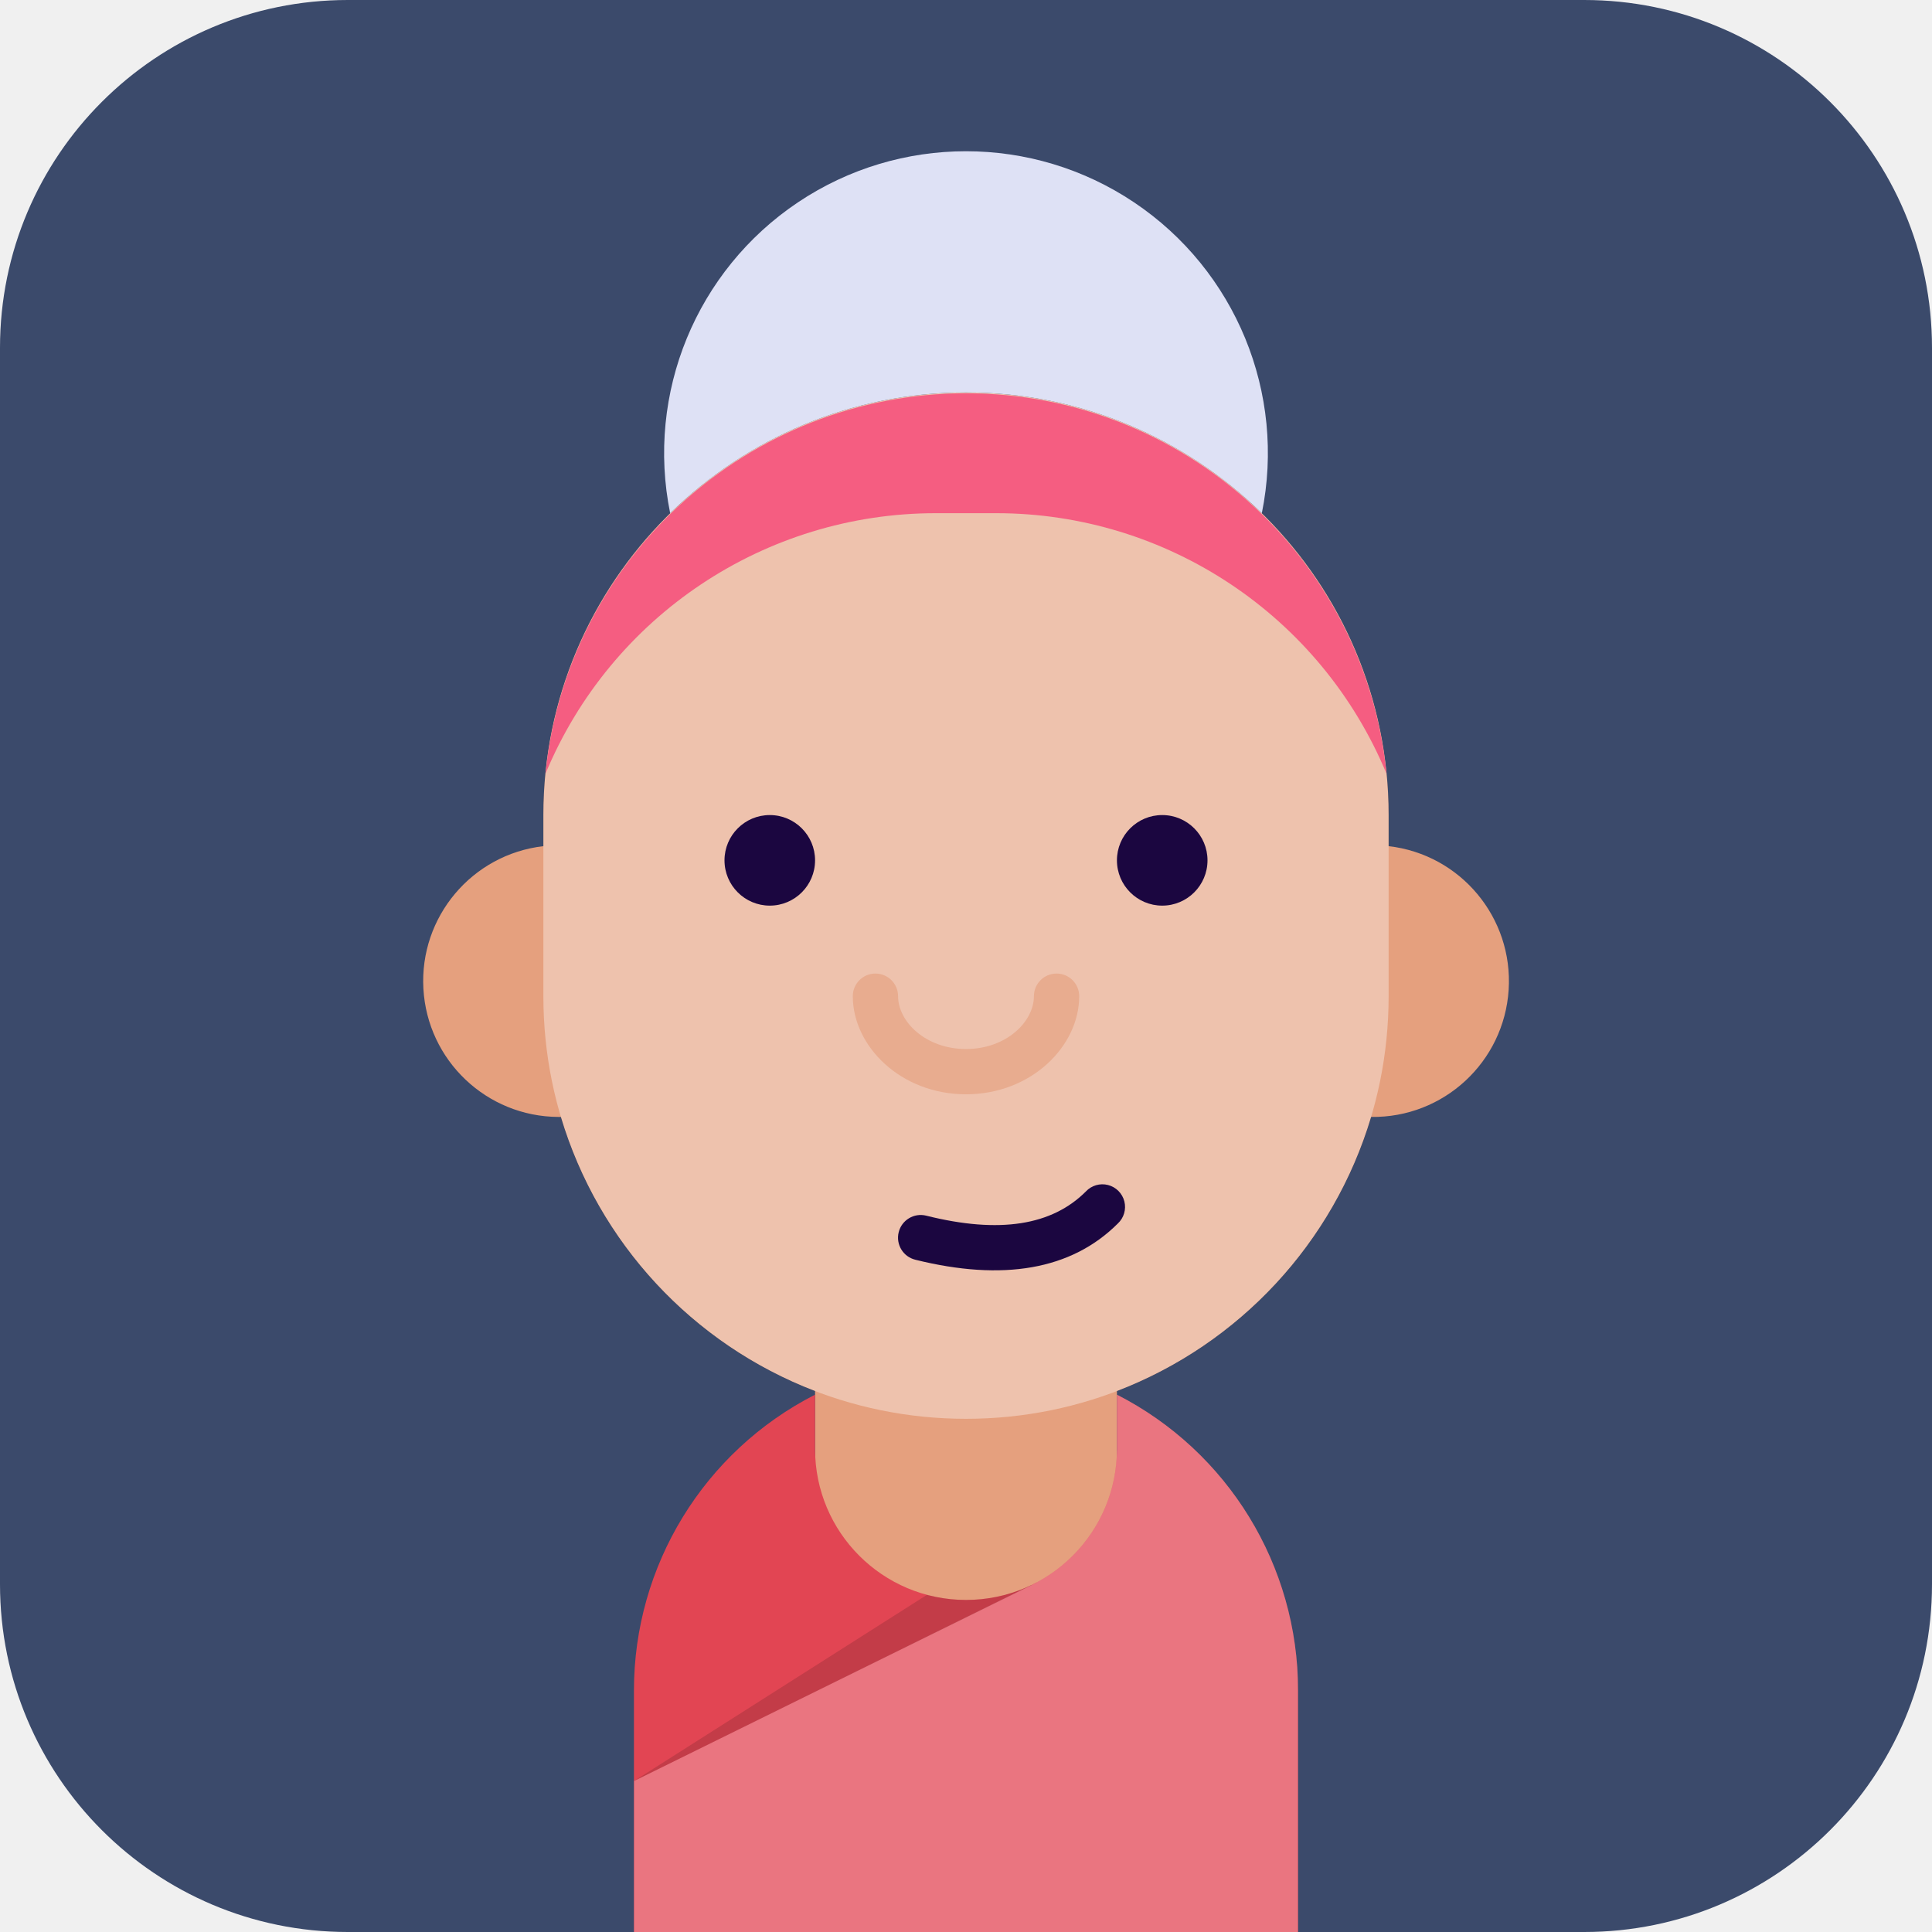
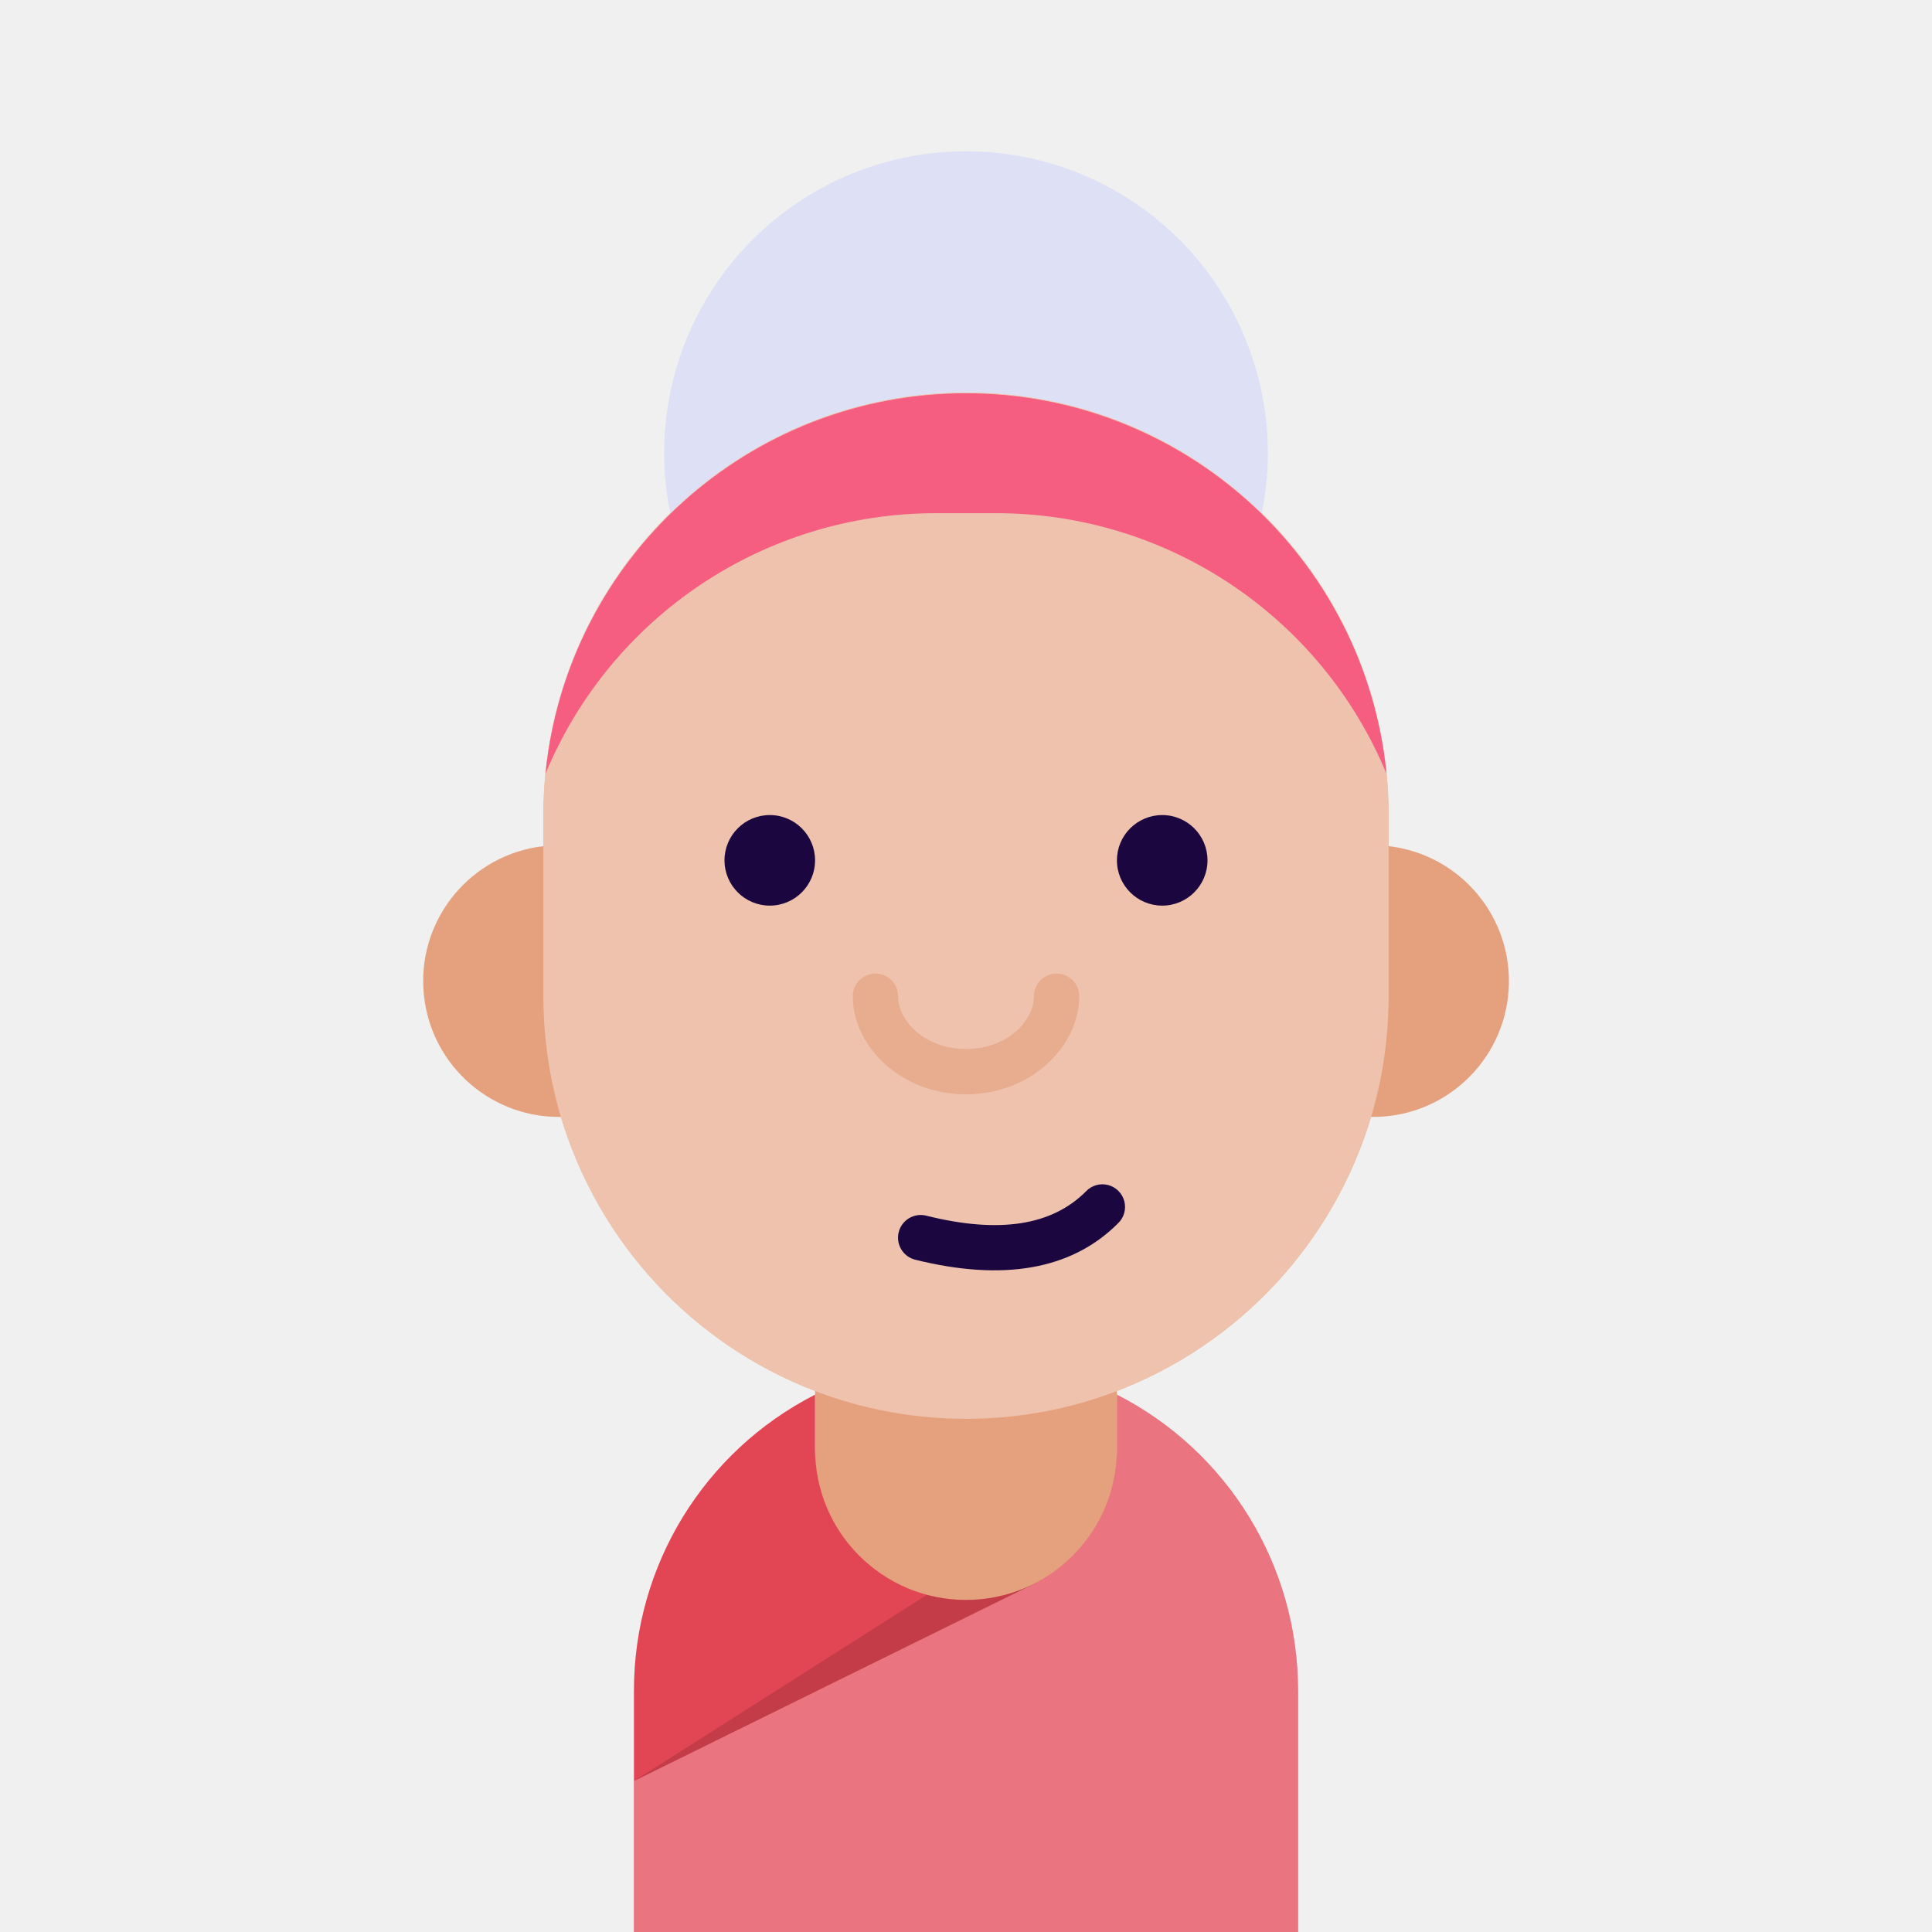
<svg xmlns="http://www.w3.org/2000/svg" viewBox="0 0 64 64" fill="none" shape-rendering="auto" width="128" height="128">
  <mask id="viewboxMask">
    <rect width="64" height="64" rx="11.52" ry="11.52" x="0" y="0" fill="#fff" />
  </mask>
  <g mask="url(#viewboxMask)">
-     <rect fill="#3b4a6b" width="64" height="64" x="0" y="0" />
    <path d="M37 46.08V52a5 5 0 0 1-10 0v-5.92A14.04 14.04 0 0 1 18.58 37h-.08a4.5 4.5 0 0 1-.5-8.97V27a14 14 0 1 1 28 0v1.03a4.5 4.5 0 0 1-.58 8.97A14.04 14.04 0 0 1 37 46.08Z" fill="#e5a07e" />
    <mask id="personas-a" style="mask-type:luminance" maskUnits="userSpaceOnUse" x="14" y="13" width="36" height="44">
      <path d="M37 46.08V52a5 5 0 0 1-10 0v-5.92A14.04 14.04 0 0 1 18.58 37h-.08a4.5 4.5 0 0 1-.5-8.97V27a14 14 0 1 1 28 0v1.03a4.5 4.5 0 0 1-.58 8.97A14.04 14.04 0 0 1 37 46.08Z" fill="#fff" />
    </mask>
    <g mask="url(#personas-a)">
      <path d="M32 13a14 14 0 0 1 14 14v6a14 14 0 1 1-28 0v-6a14 14 0 0 1 14-14Z" fill="#fff" style="mix-blend-mode:overlay" opacity=".36" />
    </g>
    <g transform="translate(20 24)">
      <path fill-rule="evenodd" clip-rule="evenodd" d="M4 4.5a1.5 1.5 0 1 0 3 0 1.5 1.5 0 0 0-3 0Zm13 0a1.5 1.5 0 1 0 3 0 1.5 1.5 0 0 0-3 0Z" fill="#1B0640" />
    </g>
    <g transform="translate(2 2)">
      <path d="M20.2 15a10 10 0 1 1 19.6 0c-2.53-2.47-5.98-4-9.8-4-3.82 0-7.27 1.53-9.8 4Z" fill="#dee1f5" />
      <path d="M43.93 23.63A14 14 0 0 0 31 15h-2a14 14 0 0 0-12.93 8.63 14 14 0 0 1 27.86 0Z" fill="#F55D81" />
    </g>
    <g transform="translate(11 44)">
      <path d="M32 20H10v-8a11 11 0 0 1 6-9.8V4a5 5 0 0 0 10 0V2.2a11 11 0 0 1 6 9.8v8Z" fill="#e24553" />
      <mask id="bodySmall-a" style="mask-type:luminance" maskUnits="userSpaceOnUse" x="10" y="2" width="22" height="18">
        <path d="M32 20H10v-8a11 11 0 0 1 6-9.8V4a5 5 0 0 0 10 0V2.2a11 11 0 0 1 6 9.8v8Z" fill="#fff" />
      </mask>
      <g mask="url(#bodySmall-a)">
        <path opacity=".14" d="M20.62 8.25 22 8l1.2.5L10 15l10.62-6.75Z" fill="#000" />
        <path d="M21 1h11v47H10V15l13.34-6.58L21 1Z" fill="#fff" style="mix-blend-mode:overlay" opacity=".26" />
      </g>
    </g>
    <g transform="translate(23 36)">
      <path d="M7.32 5.73a.75.75 0 0 1 .36-1.46c2.44.61 4.17.32 5.29-.8a.75.75 0 1 1 1.06 1.06c-1.54 1.54-3.81 1.92-6.71 1.2Z" fill="#1B0640" />
    </g>
    <g transform="translate(24 28)">
      <path d="M4.25 5a.75.75 0 0 1 1.5 0c0 .84.91 1.75 2.25 1.75 1.34 0 2.25-.91 2.25-1.75a.75.75 0 0 1 1.5 0c0 1.66-1.59 3.25-3.75 3.25S4.25 6.66 4.25 5Z" fill="#000" style="mix-blend-mode:overlay" opacity=".36" />
    </g>
    <g transform="translate(14 26)" />
  </g>
</svg>
